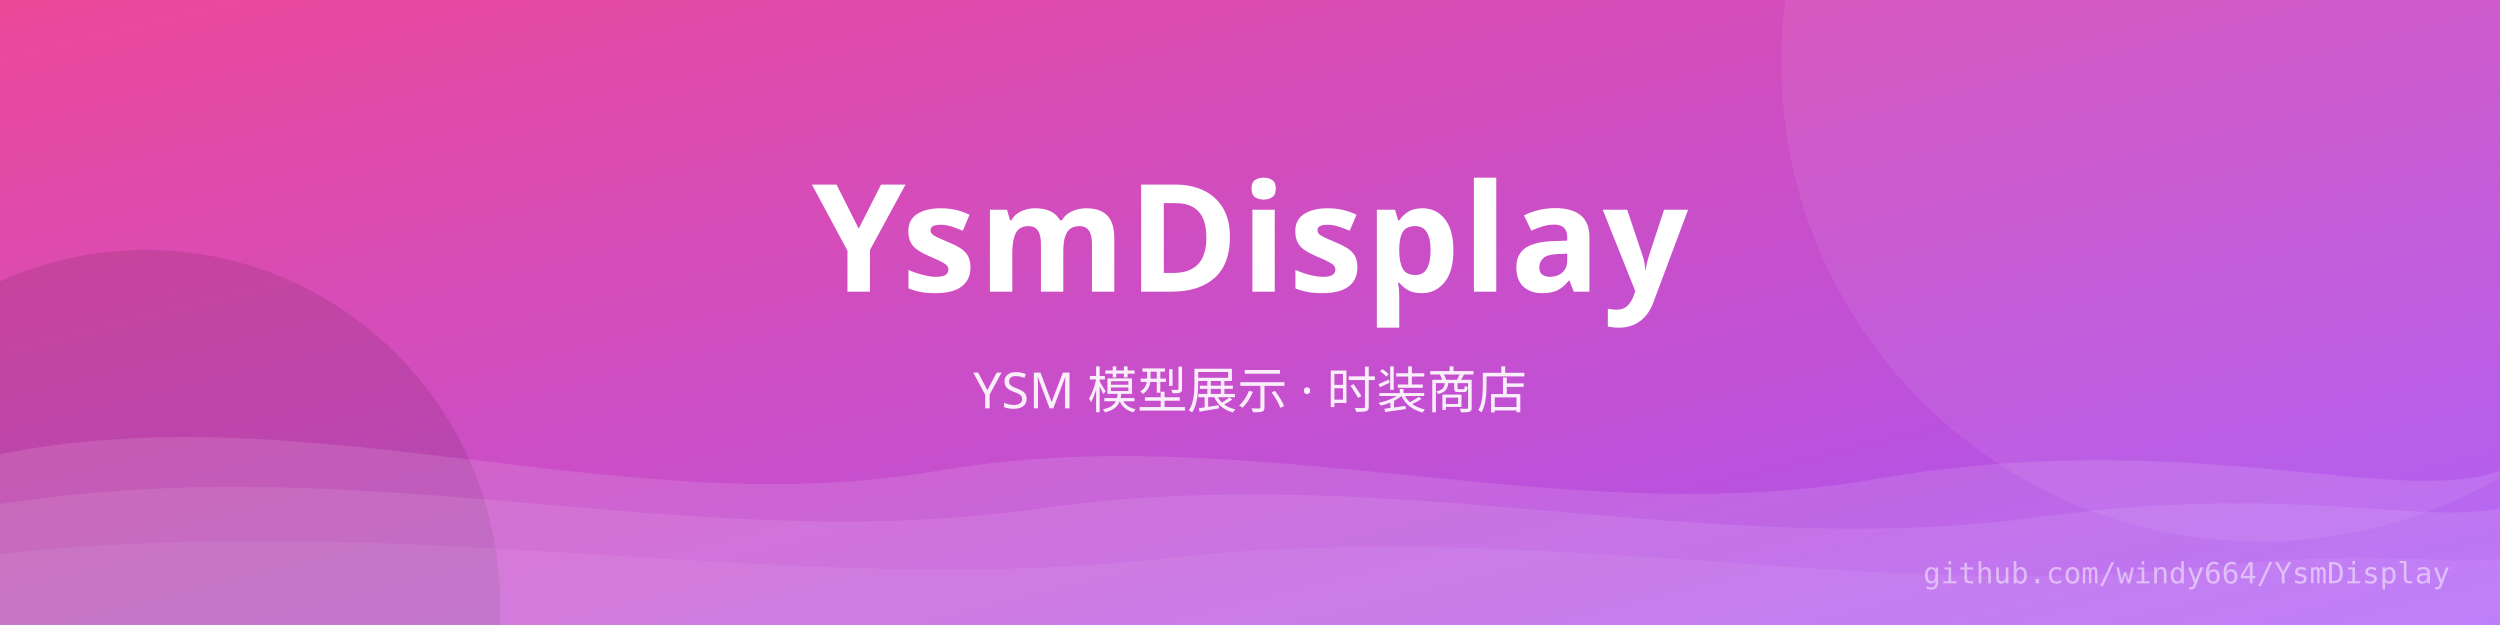
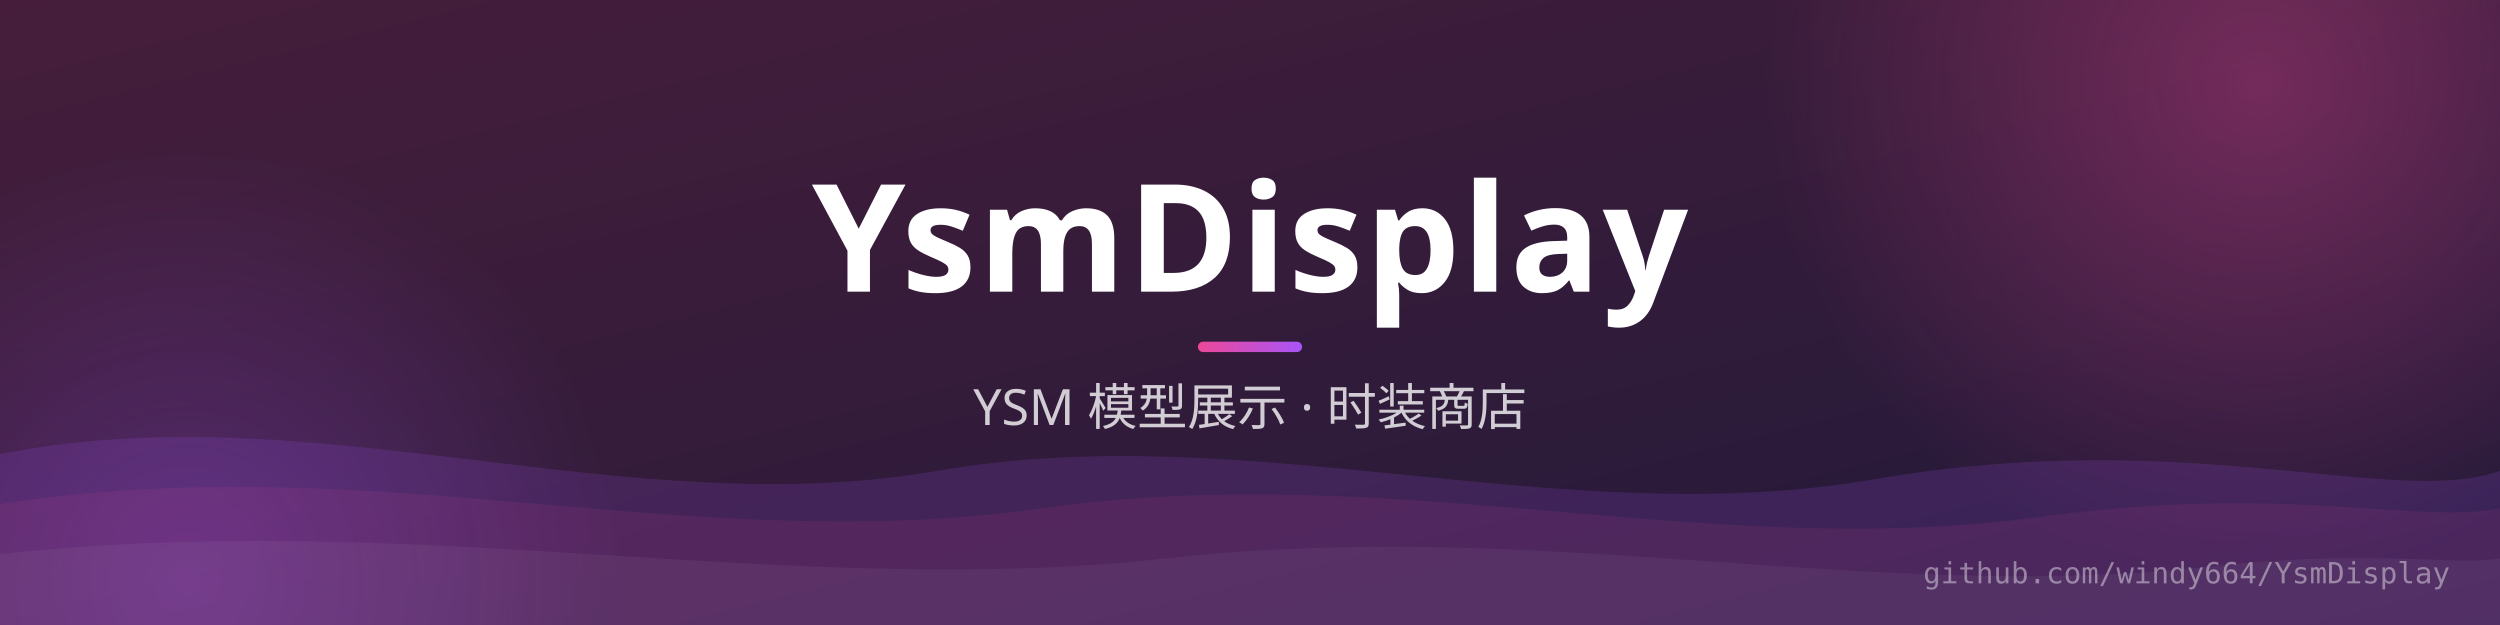
<svg xmlns="http://www.w3.org/2000/svg" width="1200" height="300" viewBox="0 0 1200 300" role="img" aria-label="YsmDisplay">
  <defs>
    <linearGradient id="bg" x1="0" y1="0" x2="1" y2="1">
+       <stop offset="0" stop-color="#461e3b" />
+       <stop offset="1" stop-color="#211939" />
+     </linearGradient>
+     <radialGradient id="glow1" cx="0.5" cy="0.5" r="0.5">
+       <stop offset="0" stop-color="#ec4899" stop-opacity="0.35" />
+       <stop offset="1" stop-color="#ec4899" stop-opacity="0" />
+     </radialGradient>
+     <radialGradient id="glow2" cx="0.5" cy="0.5" r="0.5">
+       <stop offset="0" stop-color="#a855f7" stop-opacity="0.28" />
+       <stop offset="1" stop-color="#a855f7" stop-opacity="0" />
+     </radialGradient>
+     <linearGradient id="accent" x1="0" y1="0" x2="1" y2="0">
      <stop offset="0" stop-color="#ec4899" />
      <stop offset="1" stop-color="#a855f7" />
    </linearGradient>
  </defs>
  <rect width="1200" height="300" fill="url(#bg)" />
-   <circle cx="1085" cy="30" r="230" fill="#ffffff" opacity="0.07" />
-   <circle cx="70" cy="290" r="170" fill="#000000" opacity="0.10" />
-   <path d="M0,218 C150,188 300,252 450,226 C600,200 750,256 900,230 C1050,204 1150,244 1200,226 L1200,300 L0,300 Z" fill="#ffffff" opacity="0.12" />
-   <path d="M0,242 C180,214 330,268 500,244 C670,220 820,270 980,248 C1100,232 1160,252 1200,244 L1200,300 L0,300 Z" fill="#ffffff" opacity="0.09" />
-   <path d="M0,266 C200,244 380,288 560,268 C740,248 900,290 1060,272 C1140,263 1180,272 1200,268 L1200,300 L0,300 Z" fill="#ffffff" opacity="0.06" />
+   <circle cx="1085" cy="40" r="240" fill="url(#glow1)" />
+   <circle cx="90" cy="280" r="210" fill="url(#glow2)" />
+   <path d="M0,218 C150,188 300,252 450,226 C600,200 750,256 900,230 C1050,204 1150,244 1200,226 L1200,300 L0,300 Z" fill="#a855f7" opacity="0.16" />
+   <path d="M0,242 C180,214 330,268 500,244 C670,220 820,270 980,248 C1100,232 1160,252 1200,244 L1200,300 L0,300 Z" fill="#ec4899" opacity="0.1" />
+   <path d="M0,266 C200,244 380,288 560,268 C740,248 900,290 1060,272 C1140,263 1180,272 1200,268 L1200,300 L0,300 Z" fill="#ffffff" opacity="0.05" />
  <text x="600" y="140" text-anchor="middle" font-family="'Segoe UI','PingFang SC','Noto Sans SC','Microsoft YaHei',sans-serif" font-size="72" font-weight="700" fill="#ffffff" letter-spacing="1">YsmDisplay</text>
-   <text x="600" y="196" text-anchor="middle" font-family="'Segoe UI','PingFang SC','Noto Sans SC','Microsoft YaHei',sans-serif" font-size="24" fill="#ffffff" opacity="0.9">YSM 模型展示 · 时装商店</text>
-   <text x="1176" y="280" text-anchor="end" font-family="ui-monospace,'Cascadia Code',Consolas,monospace" font-size="14" fill="#ffffff" opacity="0.5">github.com/windy664/YsmDisplay</text>
+   <rect x="575" y="164" width="50" height="5" rx="2.5" fill="url(#accent)" />
+   <text x="600" y="204" text-anchor="middle" font-family="'Segoe UI','PingFang SC','Noto Sans SC','Microsoft YaHei',sans-serif" font-size="24" fill="#ffffff" opacity="0.78">YSM 模型展示 · 时装商店</text>
+   <text x="1176" y="280" text-anchor="end" font-family="ui-monospace,'Cascadia Code',Consolas,monospace" font-size="14" fill="#ffffff" opacity="0.42">github.com/windy664/YsmDisplay</text>
</svg>
